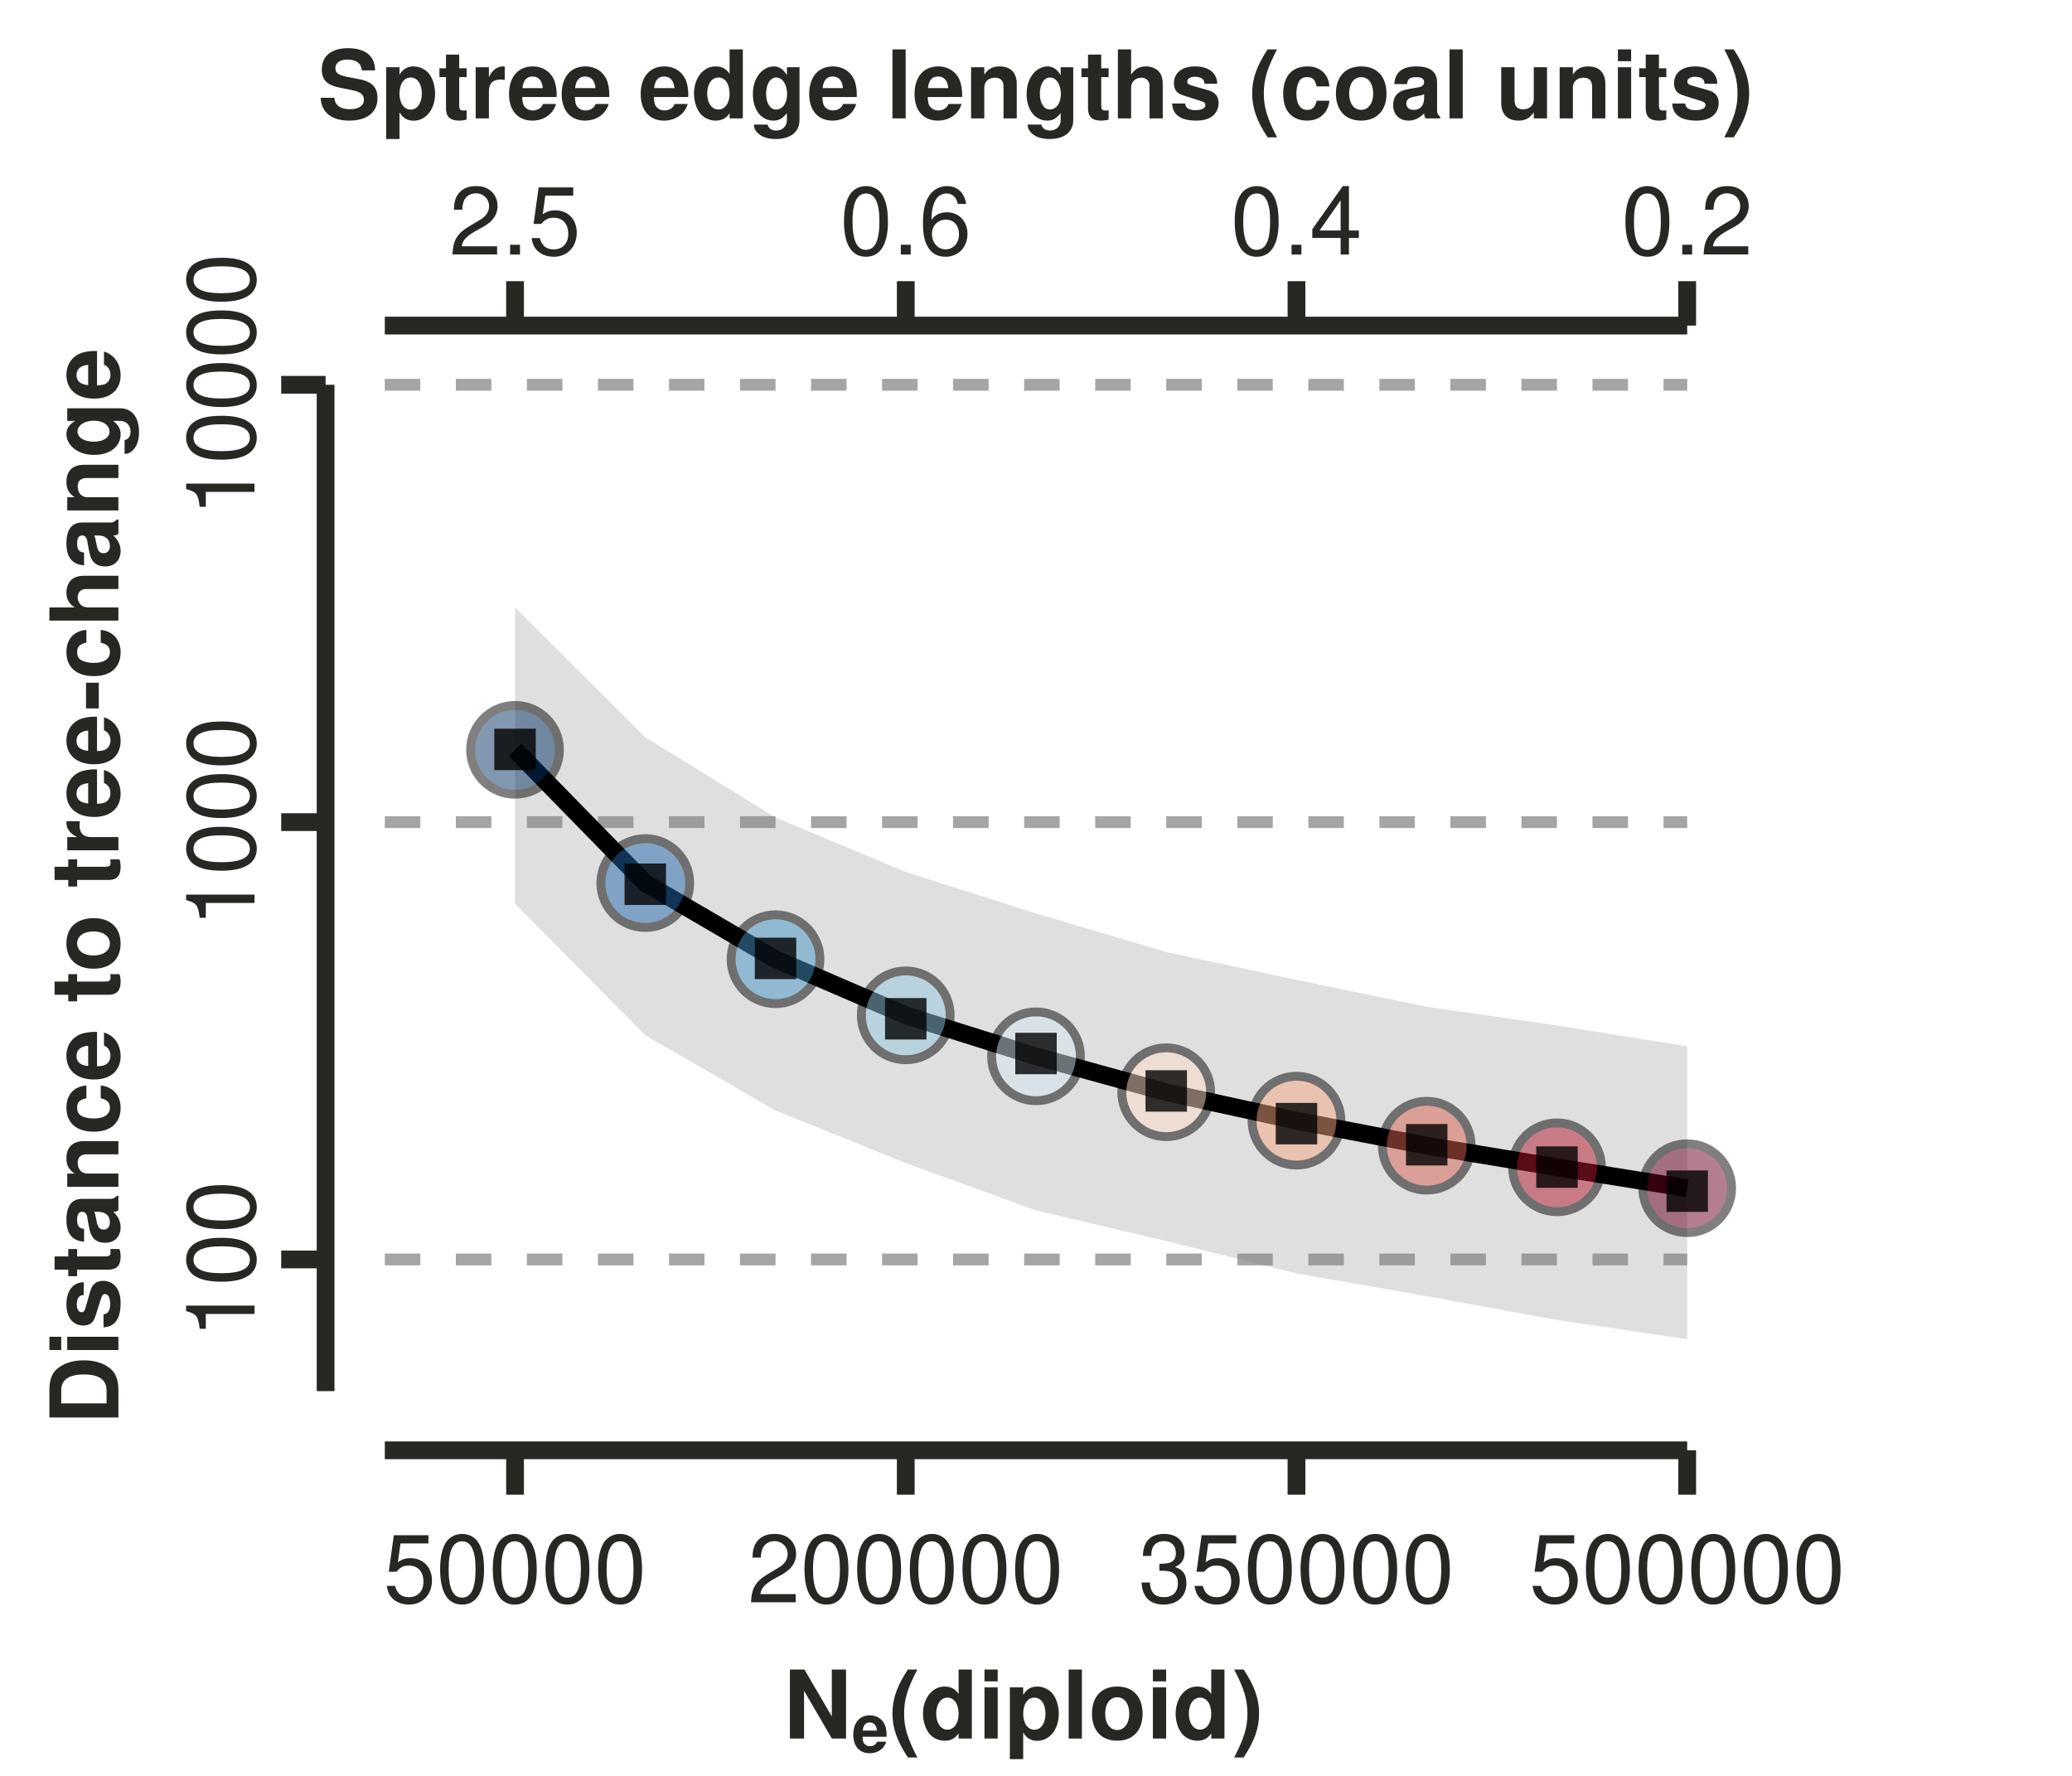
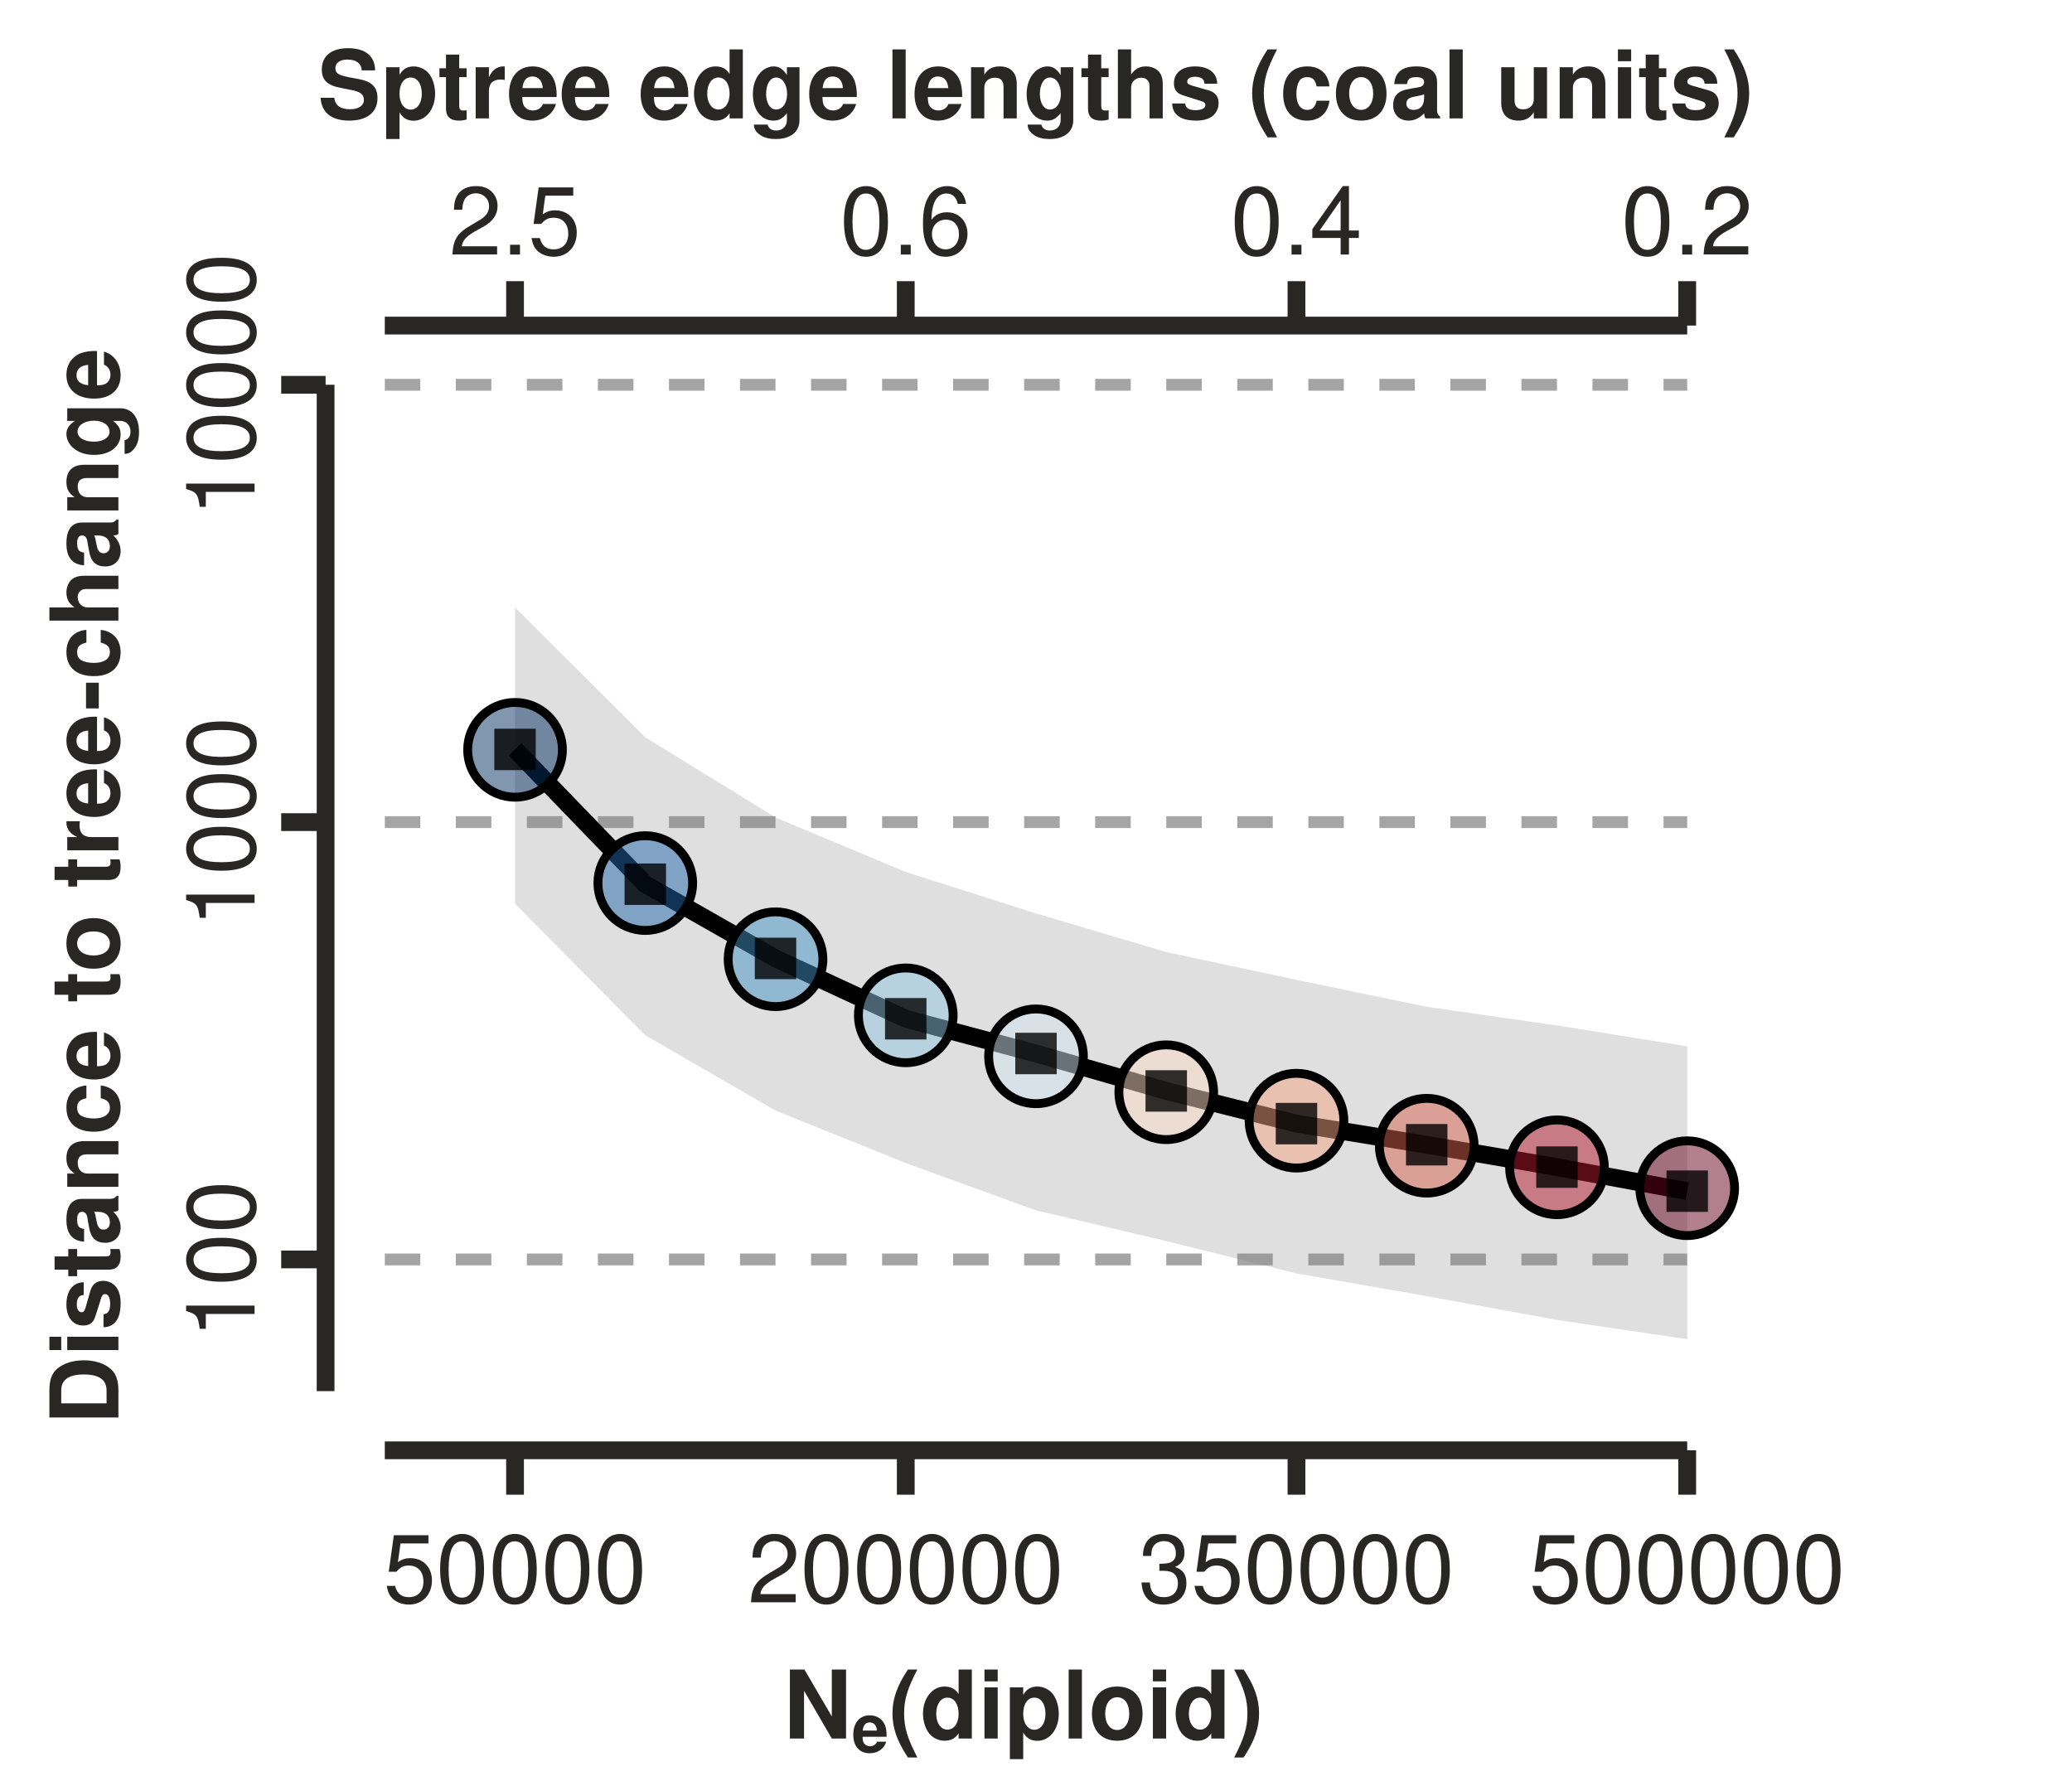
- <svg xmlns="http://www.w3.org/2000/svg" class="toyplot-canvas-Canvas" width="350.0px" height="300.0px" viewBox="0 0 350.0 300.0" preserveAspectRatio="xMidYMid meet" style="background-color:transparent;border-color:#292724;border-style:none;border-width:1.0;fill:rgb(16.1%,15.3%,14.1%);fill-opacity:1.0;font-family:Helvetica;font-size:12px;opacity:1.0;stroke:rgb(16.1%,15.3%,14.1%);stroke-opacity:1.0;stroke-width:1.0" id="t99efaeb98b1d4f29b71c9da45dfa3cf5">
-   <g class="toyplot-coordinates-Cartesian" id="t951b62630e7740aab43a77e756274348">
-     <clipPath id="t1bef19730c8148e295d28e199caa7fc6">
+ <svg xmlns="http://www.w3.org/2000/svg" class="toyplot-canvas-Canvas" width="350.0px" height="300.0px" viewBox="0 0 350.0 300.0" preserveAspectRatio="xMidYMid meet" style="background-color:transparent;border-color:#292724;border-style:none;border-width:1.0;fill:rgb(16.1%,15.3%,14.1%);fill-opacity:1.0;font-family:Helvetica;font-size:12px;opacity:1.0;stroke:rgb(16.1%,15.3%,14.1%);stroke-opacity:1.0;stroke-width:1.0" id="t7a6dec0e9af746b1aff4b1bd5b6b40cc">
+   <g class="toyplot-coordinates-Cartesian" id="t76d514751fa144cc8750272082f4ca4f">
+     <clipPath id="t4d12896d53ed485abd7af5dad4811aed">
      <rect x="55.0" y="55.0" width="240.0" height="190.0" />
    </clipPath>
-     <g clip-path="url(#t1bef19730c8148e295d28e199caa7fc6)">
-       <g class="toyplot-mark-AxisLines" style="stroke:rgb(50.2%,50.2%,50.2%);stroke-dasharray:6,6;stroke-opacity:0.7;stroke-width:2" id="te2ec4f1b26b548d085f958069e207b49">
+     <g clip-path="url(#t4d12896d53ed485abd7af5dad4811aed)">
+       <g class="toyplot-mark-AxisLines" style="stroke:rgb(50.2%,50.2%,50.2%);stroke-dasharray:6,6;stroke-opacity:0.7;stroke-width:2" id="t74178ddd466c44cca461fa6c2b270223">
        <g class="toyplot-Series">
          <line class="toyplot-Datum" y1="212.76" y2="212.76" x1="65.0" x2="285.0" style="opacity:1.0;stroke:rgb(50.2%,50.2%,50.2%);stroke-dasharray:6,6;stroke-opacity:0.7;stroke-width:2" />
          <line class="toyplot-Datum" y1="138.88" y2="138.88" x1="65.0" x2="285.0" style="opacity:1.0;stroke:rgb(50.2%,50.2%,50.2%);stroke-dasharray:6,6;stroke-opacity:0.7;stroke-width:2" />
          <line class="toyplot-Datum" y1="65.0" y2="65.0" x1="65.0" x2="285.0" style="opacity:1.0;stroke:rgb(50.2%,50.2%,50.2%);stroke-dasharray:6,6;stroke-opacity:0.7;stroke-width:2" />
        </g>
      </g>
-       <g class="toyplot-mark-FillBoundaries" style="stroke:none" id="ta74bd11414d6480499ffc7c3b5a4b9ef">
+       <g class="toyplot-mark-FillBoundaries" style="stroke:none" id="tb8426712777f4ea7b59ffc1c005b4a79">
        <polygon points="87.0,152.663 109.0,174.89 131.0,187.599 153.0,196.476 175.0,204.466 197.0,209.649 219.0,215.122 241.0,218.957 263.0,222.978 285.0,226.235 285.0,176.754 263.0,173.229 241.0,170.076 219.0,165.528 197.0,160.83 175.0,154.304 153.0,147.31 131.0,138.095 109.0,124.555 87.0,102.618" style="fill:rgb(50.2%,50.2%,50.2%);fill-opacity:1.0;opacity:0.25;stroke:none" />
      </g>
-       <g class="toyplot-mark-Plot" style="fill:none" id="t32a9d6fac08847b19e804f97fcbddfcb">
+       <g class="toyplot-mark-Plot" style="fill:none" id="t25d74d8a7df54f54b8b3030c2b71c15c">
        <g class="toyplot-Series">
-           <path d="M 87.0 126.667 L 109.0 149.177 L 131.0 162.042 L 153.0 171.521 L 175.0 178.444 L 197.0 184.51 L 219.0 189.314 L 241.0 193.543 L 263.0 197.191 L 285.0 200.724" style="stroke:rgb(0%,0%,0%);stroke-opacity:1.0;stroke-width:3.0" />
+           <path d="M 87.0 126.599 L 109.0 149.374 L 131.0 161.904 L 153.0 172.101 L 175.0 177.967 L 197.0 184.294 L 219.0 189.815 L 241.0 193.382 L 263.0 197.159 L 285.0 201.224" style="stroke:rgb(0%,0%,0%);stroke-opacity:1.0;stroke-width:3.0" />
        </g>
      </g>
-       <g class="toyplot-mark-Point" id="t28291ae241c44981ad3ea4f1f97f27a6">
+       <g class="toyplot-mark-Point" id="t502a47b09a434eacb7bd0cca97744645">
        <g class="toyplot-Series">
-           <g style="fill:rgb(2%,18.8%,38%);fill-opacity:1.0;opacity:0.5;stroke:rgb(0%,0%,0%);stroke-opacity:1.0;stroke-width:1.5" class="toyplot-Datum" transform="translate(87.0, 126.6673)">
-             <circle r="7.5" />
+           <g style="fill:rgb(2%,18.8%,38%);fill-opacity:0.5;opacity:1.0;stroke:rgb(0%,0%,0%);stroke-opacity:1.0;stroke-width:1.5" class="toyplot-Datum" transform="translate(87.0, 126.6673)">
+             <circle r="8.0" />
          </g>
-           <g style="fill:rgb(12.9%,40%,67.5%);fill-opacity:1.0;opacity:0.5;stroke:rgb(0%,0%,0%);stroke-opacity:1.0;stroke-width:1.5" class="toyplot-Datum" transform="translate(109.0, 149.1767)">
-             <circle r="7.5" />
+           <g style="fill:rgb(12.9%,40%,67.5%);fill-opacity:0.5;opacity:1.0;stroke:rgb(0%,0%,0%);stroke-opacity:1.0;stroke-width:1.5" class="toyplot-Datum" transform="translate(109.0, 149.1767)">
+             <circle r="8.0" />
          </g>
-           <g style="fill:rgb(26.3%,57.6%,76.5%);fill-opacity:1.0;opacity:0.5;stroke:rgb(0%,0%,0%);stroke-opacity:1.0;stroke-width:1.5" class="toyplot-Datum" transform="translate(131.0, 162.0421)">
-             <circle r="7.5" />
+           <g style="fill:rgb(26.3%,57.6%,76.5%);fill-opacity:0.5;opacity:1.0;stroke:rgb(0%,0%,0%);stroke-opacity:1.0;stroke-width:1.5" class="toyplot-Datum" transform="translate(131.0, 162.0421)">
+             <circle r="8.0" />
          </g>
-           <g style="fill:rgb(57.3%,77.3%,87.1%);fill-opacity:1.0;opacity:0.5;stroke:rgb(0%,0%,0%);stroke-opacity:1.0;stroke-width:1.5" class="toyplot-Datum" transform="translate(153.0, 171.5206)">
-             <circle r="7.5" />
+           <g style="fill:rgb(57.3%,77.3%,87.1%);fill-opacity:0.5;opacity:1.0;stroke:rgb(0%,0%,0%);stroke-opacity:1.0;stroke-width:1.5" class="toyplot-Datum" transform="translate(153.0, 171.5206)">
+             <circle r="8.0" />
          </g>
-           <g style="fill:rgb(82%,89.8%,94.1%);fill-opacity:1.0;opacity:0.5;stroke:rgb(0%,0%,0%);stroke-opacity:1.0;stroke-width:1.5" class="toyplot-Datum" transform="translate(175.0, 178.4437)">
-             <circle r="7.5" />
+           <g style="fill:rgb(82%,89.8%,94.1%);fill-opacity:0.5;opacity:1.0;stroke:rgb(0%,0%,0%);stroke-opacity:1.0;stroke-width:1.5" class="toyplot-Datum" transform="translate(175.0, 178.4437)">
+             <circle r="8.0" />
          </g>
-           <g style="fill:rgb(99.2%,85.9%,78%);fill-opacity:1.0;opacity:0.5;stroke:rgb(0%,0%,0%);stroke-opacity:1.0;stroke-width:1.5" class="toyplot-Datum" transform="translate(197.0, 184.5103)">
-             <circle r="7.5" />
+           <g style="fill:rgb(99.2%,85.9%,78%);fill-opacity:0.5;opacity:1.0;stroke:rgb(0%,0%,0%);stroke-opacity:1.0;stroke-width:1.5" class="toyplot-Datum" transform="translate(197.0, 184.5103)">
+             <circle r="8.0" />
          </g>
-           <g style="fill:rgb(95.7%,64.7%,51%);fill-opacity:1.0;opacity:0.5;stroke:rgb(0%,0%,0%);stroke-opacity:1.0;stroke-width:1.5" class="toyplot-Datum" transform="translate(219.0, 189.3143)">
-             <circle r="7.5" />
+           <g style="fill:rgb(95.7%,64.7%,51%);fill-opacity:0.5;opacity:1.0;stroke:rgb(0%,0%,0%);stroke-opacity:1.0;stroke-width:1.5" class="toyplot-Datum" transform="translate(219.0, 189.3143)">
+             <circle r="8.0" />
          </g>
-           <g style="fill:rgb(83.9%,37.6%,30.2%);fill-opacity:1.0;opacity:0.5;stroke:rgb(0%,0%,0%);stroke-opacity:1.0;stroke-width:1.5" class="toyplot-Datum" transform="translate(241.0, 193.5433)">
-             <circle r="7.5" />
+           <g style="fill:rgb(83.9%,37.6%,30.2%);fill-opacity:0.5;opacity:1.0;stroke:rgb(0%,0%,0%);stroke-opacity:1.0;stroke-width:1.5" class="toyplot-Datum" transform="translate(241.0, 193.5433)">
+             <circle r="8.0" />
          </g>
-           <g style="fill:rgb(69.8%,9.4%,16.9%);fill-opacity:1.0;opacity:0.5;stroke:rgb(0%,0%,0%);stroke-opacity:1.0;stroke-width:1.5" class="toyplot-Datum" transform="translate(263.0, 197.1911)">
-             <circle r="7.5" />
+           <g style="fill:rgb(69.8%,9.4%,16.9%);fill-opacity:0.5;opacity:1.0;stroke:rgb(0%,0%,0%);stroke-opacity:1.0;stroke-width:1.5" class="toyplot-Datum" transform="translate(263.0, 197.1911)">
+             <circle r="8.0" />
          </g>
-           <g style="fill:rgb(40.4%,0%,12.2%);fill-opacity:1.0;opacity:0.5;stroke:rgb(0%,0%,0%);stroke-opacity:1.0;stroke-width:1.5" class="toyplot-Datum" transform="translate(285.0, 200.7236)">
-             <circle r="7.5" />
+           <g style="fill:rgb(40.4%,0%,12.2%);fill-opacity:0.5;opacity:1.0;stroke:rgb(0%,0%,0%);stroke-opacity:1.0;stroke-width:1.5" class="toyplot-Datum" transform="translate(285.0, 200.7236)">
+             <circle r="8.0" />
          </g>
        </g>
      </g>
-       <g class="toyplot-mark-Point" id="t3e6ae9a0a1f047a2b0622700df08abec">
+       <g class="toyplot-mark-Point" id="t832c1fd4dc264eed9ff22bb324700f6f">
        <g class="toyplot-Series">
          <g style="fill:rgb(0%,0%,0%);fill-opacity:1.0;opacity:0.8;stroke:none" class="toyplot-Datum" transform="translate(87.0, 126.5992)">
            <rect x="-3.5" y="-3.5" width="7.0" height="7.0" />
          </g>
          <g style="fill:rgb(0%,0%,0%);fill-opacity:1.0;opacity:0.8;stroke:none" class="toyplot-Datum" transform="translate(109.0, 149.374)">
            <rect x="-3.5" y="-3.5" width="7.0" height="7.0" />
          </g>
          <g style="fill:rgb(0%,0%,0%);fill-opacity:1.0;opacity:0.8;stroke:none" class="toyplot-Datum" transform="translate(131.0, 161.9044)">
            <rect x="-3.5" y="-3.5" width="7.0" height="7.0" />
          </g>
          <g style="fill:rgb(0%,0%,0%);fill-opacity:1.0;opacity:0.8;stroke:none" class="toyplot-Datum" transform="translate(153.0, 172.1006)">
            <rect x="-3.5" y="-3.5" width="7.0" height="7.0" />
          </g>
          <g style="fill:rgb(0%,0%,0%);fill-opacity:1.0;opacity:0.8;stroke:none" class="toyplot-Datum" transform="translate(175.0, 177.9672)">
            <rect x="-3.5" y="-3.5" width="7.0" height="7.0" />
          </g>
          <g style="fill:rgb(0%,0%,0%);fill-opacity:1.0;opacity:0.8;stroke:none" class="toyplot-Datum" transform="translate(197.0, 184.2937)">
            <rect x="-3.5" y="-3.5" width="7.0" height="7.0" />
          </g>
          <g style="fill:rgb(0%,0%,0%);fill-opacity:1.0;opacity:0.8;stroke:none" class="toyplot-Datum" transform="translate(219.0, 189.8146)">
            <rect x="-3.5" y="-3.5" width="7.0" height="7.0" />
          </g>
          <g style="fill:rgb(0%,0%,0%);fill-opacity:1.0;opacity:0.8;stroke:none" class="toyplot-Datum" transform="translate(241.0, 193.3818)">
            <rect x="-3.5" y="-3.5" width="7.0" height="7.0" />
          </g>
          <g style="fill:rgb(0%,0%,0%);fill-opacity:1.0;opacity:0.8;stroke:none" class="toyplot-Datum" transform="translate(263.0, 197.1593)">
            <rect x="-3.5" y="-3.5" width="7.0" height="7.0" />
          </g>
          <g style="fill:rgb(0%,0%,0%);fill-opacity:1.0;opacity:0.8;stroke:none" class="toyplot-Datum" transform="translate(285.0, 201.2241)">
            <rect x="-3.5" y="-3.5" width="7.0" height="7.0" />
          </g>
        </g>
      </g>
    </g>
-     <g class="toyplot-coordinates-Axis" id="t9bf6950b09444ac181d137ab096b12f7" transform="translate(65.0,235.0)translate(0,10.0)">
+     <g class="toyplot-coordinates-Axis" id="td6f0ef27f4364fc48541122cc3910758" transform="translate(65.0,235.0)translate(0,10.0)">
      <line x1="0" y1="0" x2="220.0" y2="0" style="stroke-width:3" />
      <g>
        <line x1="22.0" y1="7.5" x2="22.0" y2="0" style="stroke-width:3" />
        <line x1="88.0" y1="7.5" x2="88.0" y2="0" style="stroke-width:3" />
        <line x1="154.0" y1="7.5" x2="154.0" y2="0" style="stroke-width:3" />
        <line x1="220.0" y1="7.5" x2="220.0" y2="0" style="stroke-width:3" />
      </g>
      <g>
        <g transform="translate(22.0,12.0)">
          <text x="-22.24" y="13.688" style="fill:rgb(16.1%,15.3%,14.1%);fill-opacity:1.0;font-family:helvetica;font-size:16.0px;font-weight:normal;stroke:none;vertical-align:baseline;white-space:pre">50000</text>
        </g>
        <g transform="translate(88.0,12.0)">
          <text x="-26.688" y="13.688" style="fill:rgb(16.1%,15.3%,14.1%);fill-opacity:1.0;font-family:helvetica;font-size:16.0px;font-weight:normal;stroke:none;vertical-align:baseline;white-space:pre">200000</text>
        </g>
        <g transform="translate(154.0,12.0)">
          <text x="-26.688" y="13.688" style="fill:rgb(16.1%,15.3%,14.1%);fill-opacity:1.0;font-family:helvetica;font-size:16.0px;font-weight:normal;stroke:none;vertical-align:baseline;white-space:pre">350000</text>
        </g>
        <g transform="translate(220.0,12.0)">
          <text x="-26.688" y="13.688" style="fill:rgb(16.1%,15.3%,14.1%);fill-opacity:1.0;font-family:helvetica;font-size:16.0px;font-weight:normal;stroke:none;vertical-align:baseline;white-space:pre">500000</text>
        </g>
      </g>
      <g transform="translate(110.0,35.0)">
        <text x="-42.666" y="13.688" style="fill:rgb(16.1%,15.3%,14.1%);fill-opacity:1.0;font-family:helvetica;font-size:16.0px;font-weight:bold;stroke:none;vertical-align:baseline;white-space:pre">N</text>
        <text x="-31.114" y="15.928" style="fill:rgb(16.1%,15.3%,14.1%);fill-opacity:1.0;font-family:helvetica;font-size:11.2px;font-weight:bold;stroke:none;vertical-align:baseline;white-space:pre">e</text>
        <text x="-24.886" y="13.688" style="fill:rgb(16.1%,15.3%,14.1%);fill-opacity:1.0;font-family:helvetica;font-size:16.0px;font-weight:bold;stroke:none;vertical-align:baseline;white-space:pre"> (diploid)</text>
      </g>
      <g class="toyplot-coordinates-Axis-coordinates" style="visibility:hidden" transform="">
        <line x1="0" x2="0" y1="-6.0" y2="9.0" style="stroke:rgb(43.9%,50.2%,56.5%);stroke-opacity:1.0;stroke-width:1.0" />
        <text x="0" y="-12.0" style="alignment-baseline:alphabetic;fill:rgb(43.9%,50.2%,56.5%);fill-opacity:1.0;font-size:10px;font-weight:normal;stroke:none;text-anchor:middle" />
      </g>
    </g>
-     <g class="toyplot-coordinates-Axis" id="t9473fb8dec4848e4a817cd8f360e1ddd" transform="translate(65.0,235.0)rotate(-90.0)translate(0,-10.0)">
+     <g class="toyplot-coordinates-Axis" id="t99326a877fba4070820f3fe4fe8a883f" transform="translate(65.0,235.0)rotate(-90.0)translate(0,-10.0)">
      <line x1="0" y1="0" x2="170.0" y2="0" style="stroke-width:3" />
      <g>
        <line x1="22.24" y1="-7.5" x2="22.24" y2="0" style="stroke-width:3" />
        <line x1="96.12" y1="-7.5" x2="96.12" y2="0" style="stroke-width:3" />
        <line x1="170.0" y1="-7.5" x2="170.0" y2="0" style="stroke-width:3" />
      </g>
      <g>
        <g transform="translate(22.24008,-12.0)">
          <text x="-13.344" y="0.0" style="fill:rgb(16.1%,15.3%,14.1%);fill-opacity:1.0;font-family:helvetica;font-size:16.0px;font-weight:normal;stroke:none;vertical-align:baseline;white-space:pre">100</text>
        </g>
        <g transform="translate(96.12004,-12.0)">
          <text x="-17.792" y="0.0" style="fill:rgb(16.1%,15.3%,14.1%);fill-opacity:1.0;font-family:helvetica;font-size:16.0px;font-weight:normal;stroke:none;vertical-align:baseline;white-space:pre">1000</text>
        </g>
        <g transform="translate(170.0,-12.0)">
          <text x="-22.24" y="0.0" style="fill:rgb(16.1%,15.3%,14.1%);fill-opacity:1.0;font-family:helvetica;font-size:16.0px;font-weight:normal;stroke:none;vertical-align:baseline;white-space:pre">10000</text>
        </g>
      </g>
      <g transform="translate(85.0,-35.0)">
        <text x="-90.688" y="0.0" style="fill:rgb(16.1%,15.3%,14.1%);fill-opacity:1.0;font-family:helvetica;font-size:16.0px;font-weight:bold;stroke:none;vertical-align:baseline;white-space:pre">Distance to tree-change</text>
      </g>
      <g class="toyplot-coordinates-Axis-coordinates" style="visibility:hidden" transform="">
        <line x1="0" x2="0" y1="6.0" y2="-9.0" style="stroke:rgb(43.9%,50.2%,56.5%);stroke-opacity:1.0;stroke-width:1.0" />
        <text x="0" y="12.0" style="alignment-baseline:hanging;fill:rgb(43.9%,50.2%,56.5%);fill-opacity:1.0;font-size:10px;font-weight:normal;stroke:none;text-anchor:middle" />
      </g>
    </g>
  </g>
-   <g class="toyplot-coordinates-Cartesian" id="t59c4e991e3ae4df7a8486cdcedbac83e">
-     <clipPath id="tcd69bcc759a84b22995c6c90cd9f85aa">
+   <g class="toyplot-coordinates-Cartesian" id="t7c1bed9379c84878be8b31ac2acd18a6">
+     <clipPath id="tae77a10f817441299768280e7762b52a">
      <rect x="55.0" y="55.0" width="240.0" height="190.0" />
    </clipPath>
-     <g clip-path="url(#tcd69bcc759a84b22995c6c90cd9f85aa)" />
-     <g class="toyplot-coordinates-Axis" id="t95af502275944fe8aecefe72f6c6d21d" transform="translate(65.0,65.0)translate(0,-10.0)">
+     <g clip-path="url(#tae77a10f817441299768280e7762b52a)" />
+     <g class="toyplot-coordinates-Axis" id="t615e801a8aa044fbad4d1bacf823d310" transform="translate(65.0,65.0)translate(0,-10.0)">
      <line x1="0" y1="0" x2="220.0" y2="0" style="stroke-width:3" />
      <g>
        <line x1="22" y1="-7.5" x2="22" y2="0" style="stroke-width:3" />
        <line x1="88" y1="-7.5" x2="88" y2="0" style="stroke-width:3" />
        <line x1="154" y1="-7.5" x2="154" y2="0" style="stroke-width:3" />
        <line x1="220.0" y1="-7.5" x2="220.0" y2="0" style="stroke-width:3" />
      </g>
      <g>
        <g transform="translate(22.0002,-12.0)">
          <text x="-11.12" y="0.0" style="fill:rgb(16.1%,15.3%,14.1%);fill-opacity:1.0;font-family:helvetica;font-size:16.0px;font-weight:normal;stroke:none;vertical-align:baseline;white-space:pre">2.5</text>
        </g>
        <g transform="translate(88.00013,-12.0)">
          <text x="-11.12" y="0.0" style="fill:rgb(16.1%,15.3%,14.1%);fill-opacity:1.0;font-family:helvetica;font-size:16.0px;font-weight:normal;stroke:none;vertical-align:baseline;white-space:pre">0.6</text>
        </g>
        <g transform="translate(154.0001,-12.0)">
          <text x="-11.12" y="0.0" style="fill:rgb(16.1%,15.3%,14.1%);fill-opacity:1.0;font-family:helvetica;font-size:16.0px;font-weight:normal;stroke:none;vertical-align:baseline;white-space:pre">0.4</text>
        </g>
        <g transform="translate(220.0,-12.0)">
          <text x="-11.12" y="0.0" style="fill:rgb(16.1%,15.3%,14.1%);fill-opacity:1.0;font-family:helvetica;font-size:16.0px;font-weight:normal;stroke:none;vertical-align:baseline;white-space:pre">0.2</text>
        </g>
      </g>
      <g transform="translate(110.0,-35.0)">
        <text x="-121.36" y="0.0" style="fill:rgb(16.1%,15.3%,14.1%);fill-opacity:1.0;font-family:helvetica;font-size:16.0px;font-weight:bold;stroke:none;vertical-align:baseline;white-space:pre">Sptree edge lengths (coal units)</text>
      </g>
      <g class="toyplot-coordinates-Axis-coordinates" style="visibility:hidden" transform="">
        <line x1="0" x2="0" y1="6.0" y2="-9.0" style="stroke:rgb(43.9%,50.2%,56.5%);stroke-opacity:1.0;stroke-width:1.0" />
        <text x="0" y="12.0" style="alignment-baseline:hanging;fill:rgb(43.9%,50.2%,56.5%);fill-opacity:1.0;font-size:10px;font-weight:normal;stroke:none;text-anchor:middle" />
      </g>
    </g>
  </g>
</svg>
